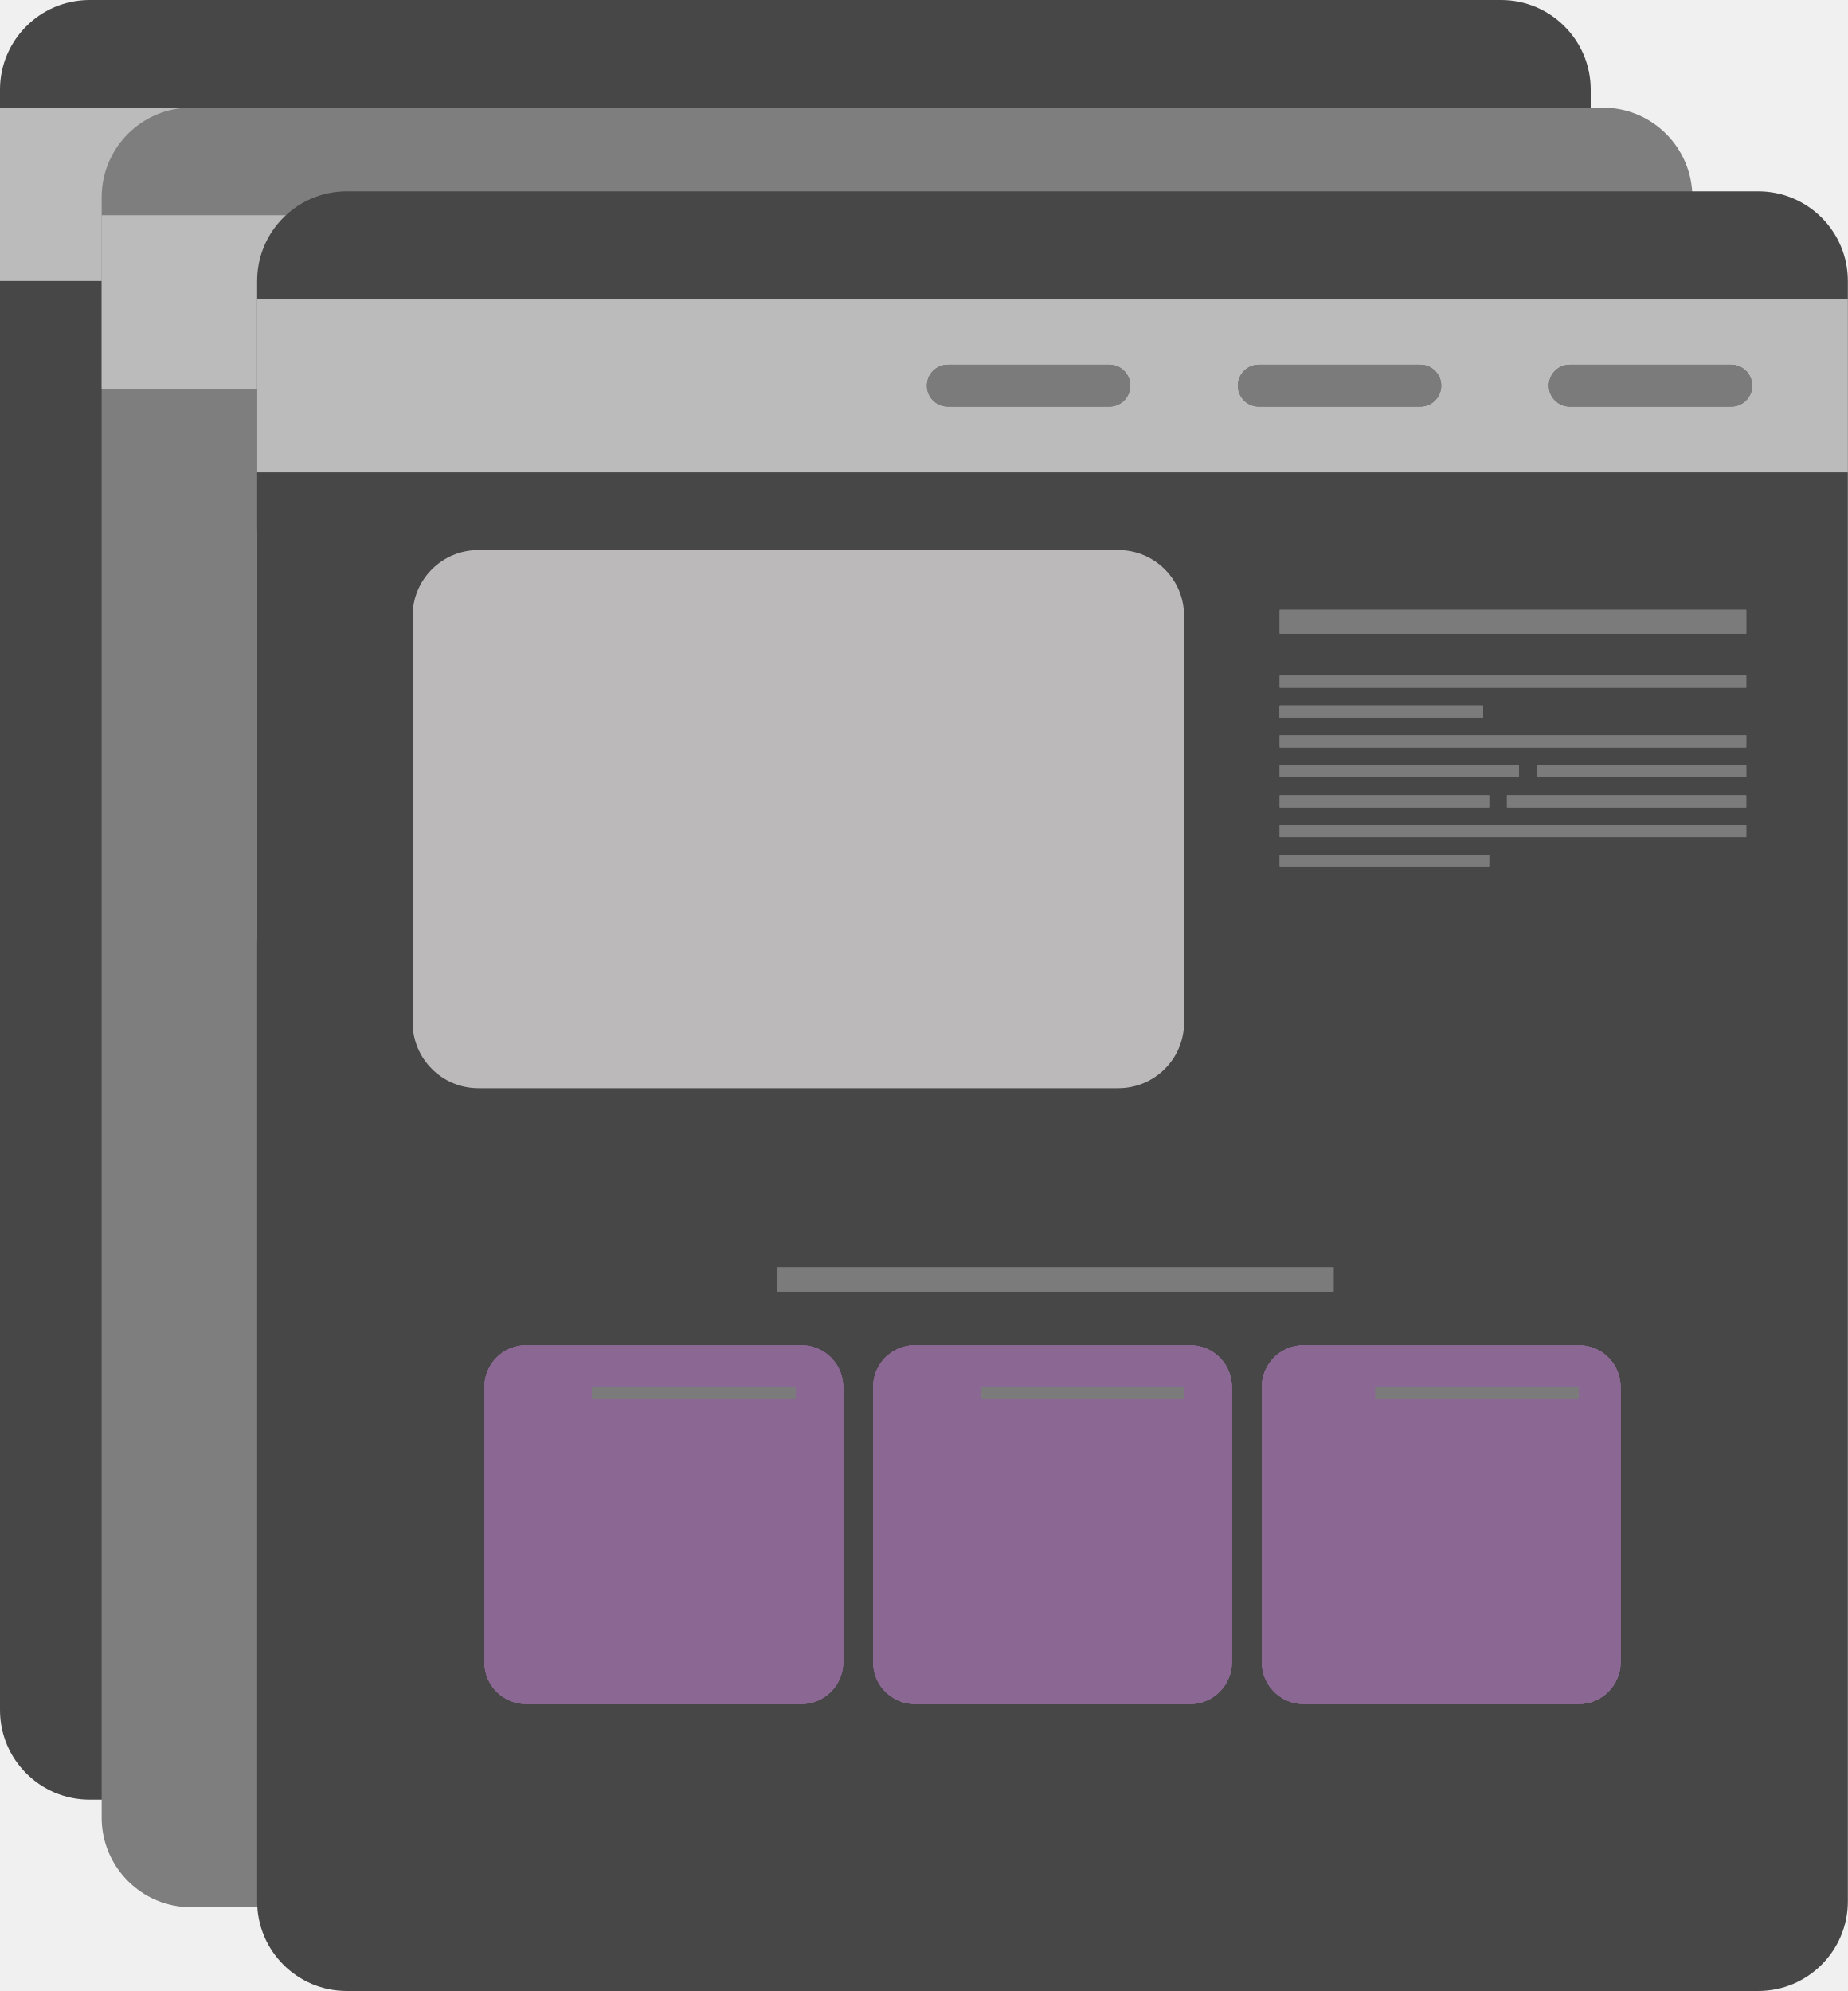
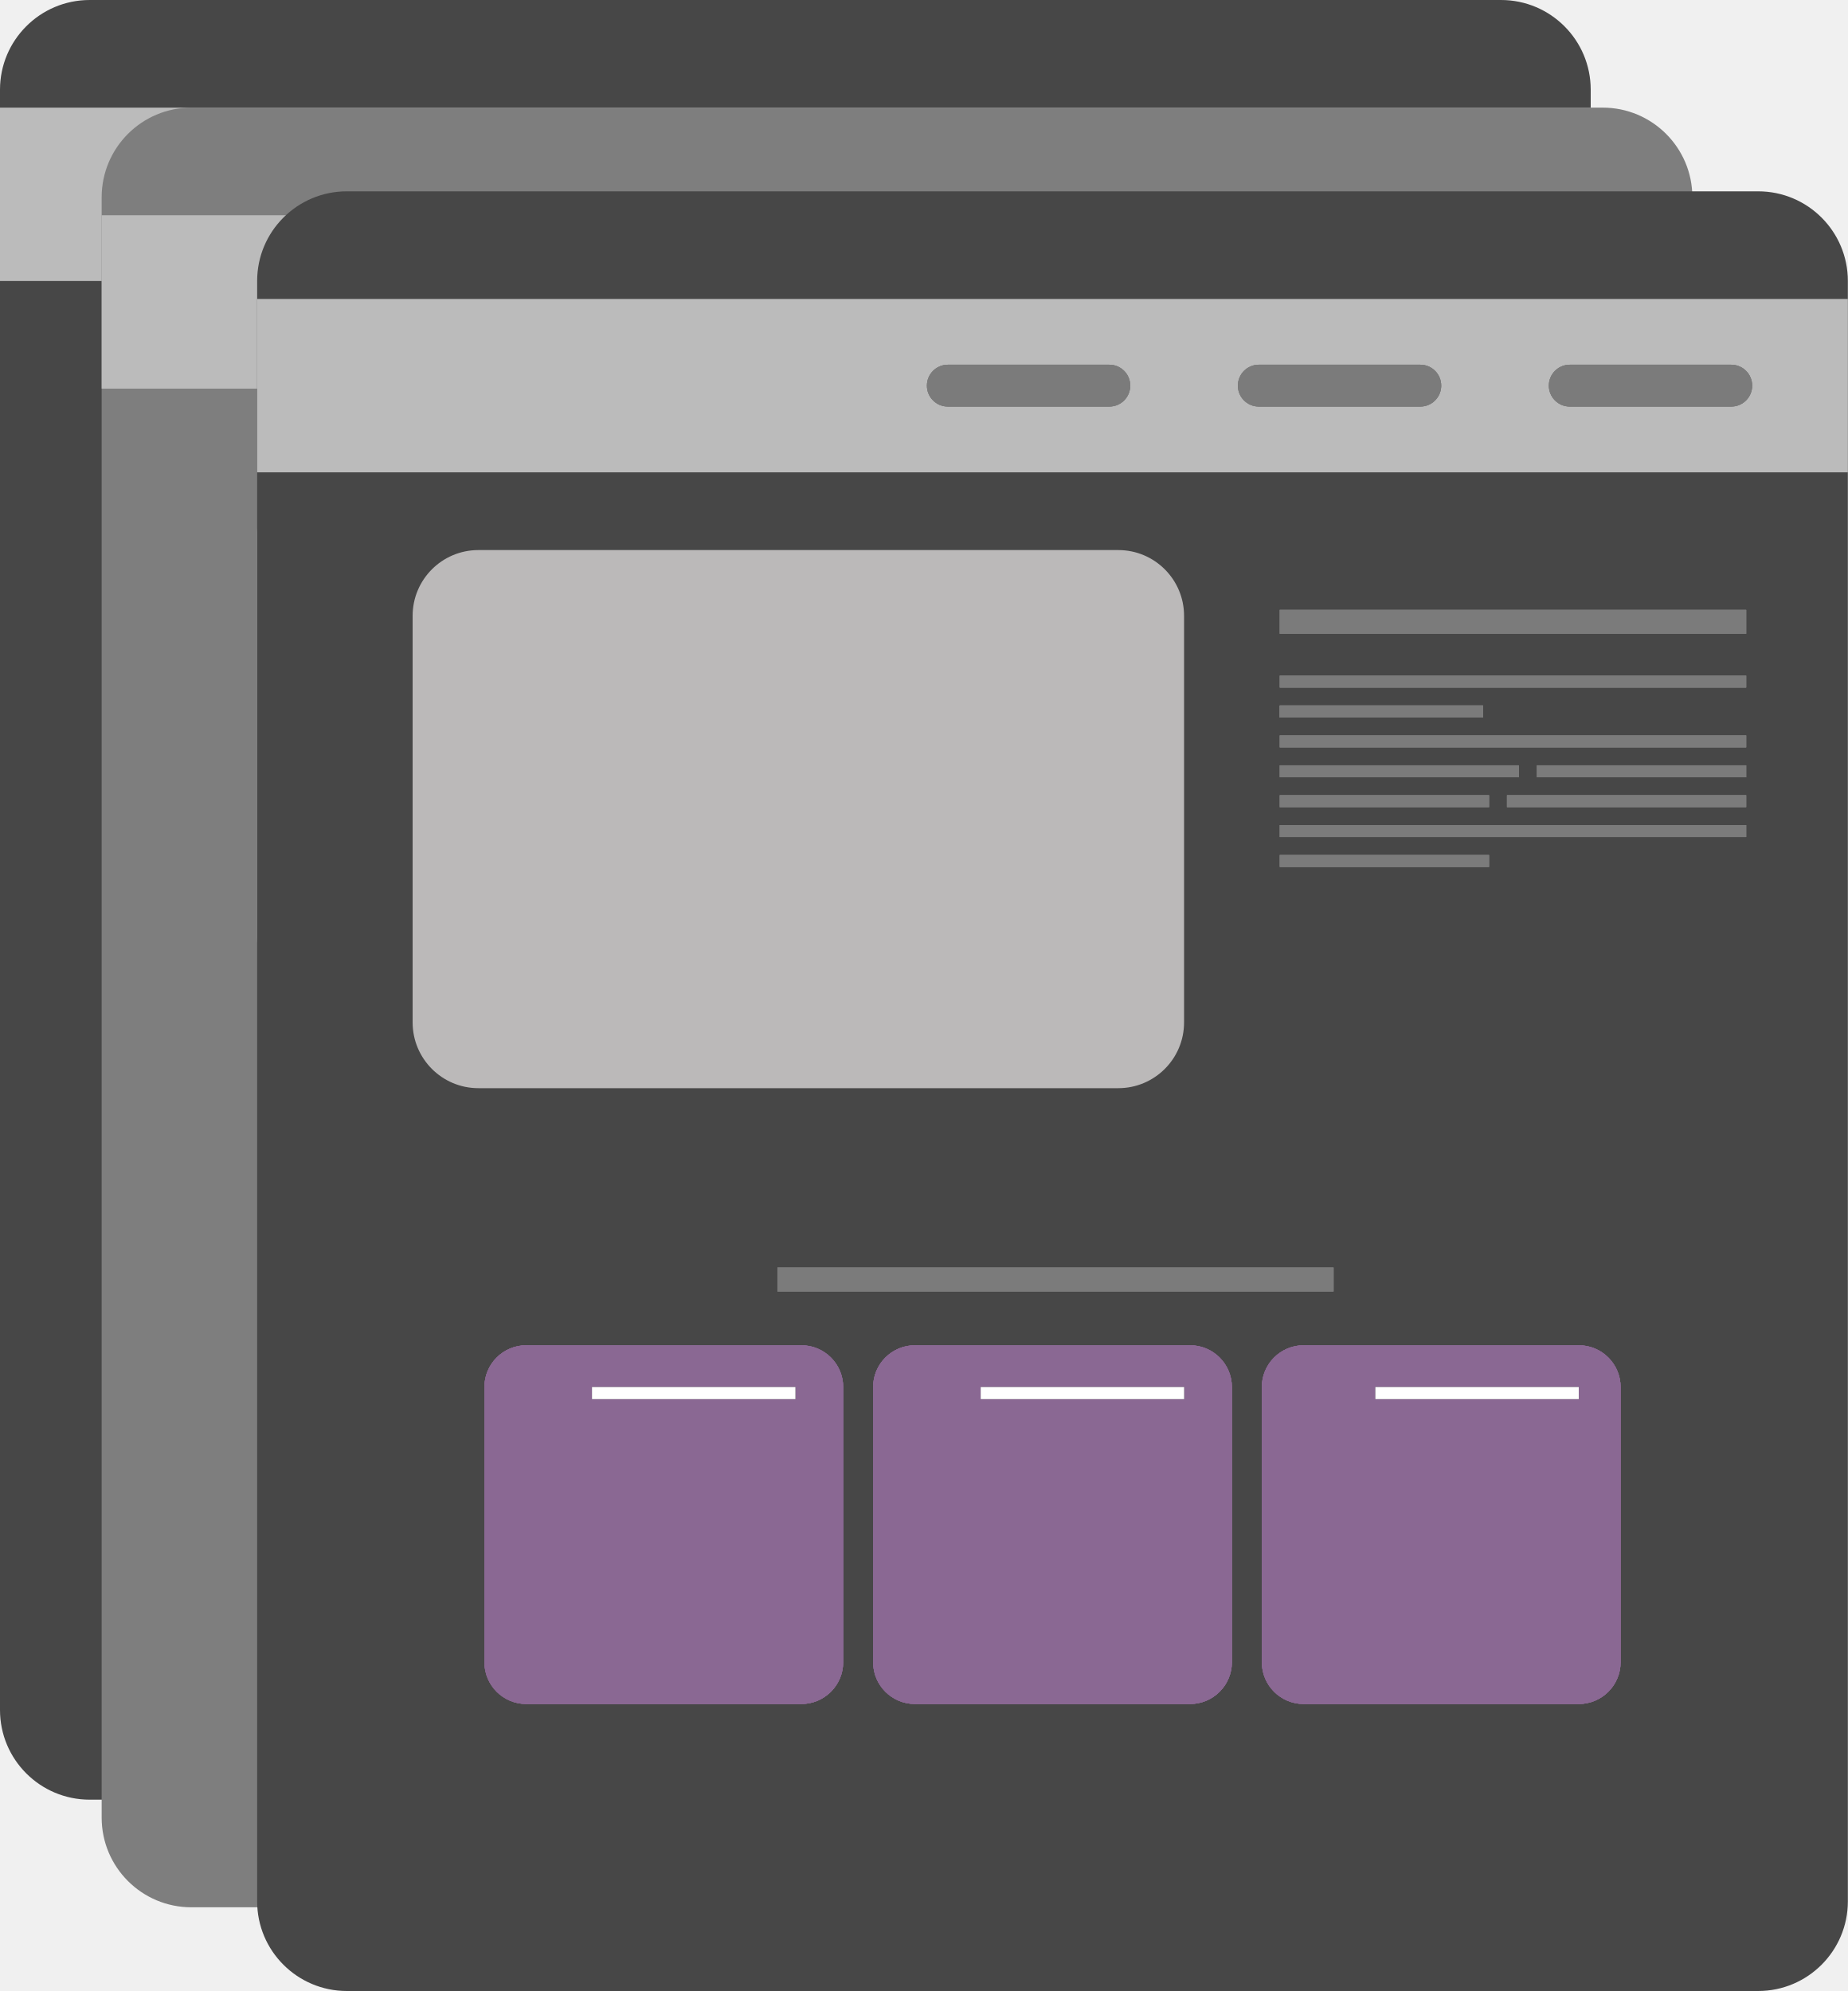
<svg xmlns="http://www.w3.org/2000/svg" width="309" height="333" viewBox="0 0 309 333" fill="none">
  <rect width="266" height="301" rx="15" fill="#474747" />
  <rect y="18" width="266" height="29" fill="#BBBBBB" />
  <rect x="26" y="60" width="129" height="90" rx="11" fill="#BBB9B9" />
  <rect x="38" y="193" width="60" height="60" rx="7" fill="#8A6893" />
  <rect x="38" y="193" width="60" height="60" rx="7" fill="#8A6893" />
  <rect x="38" y="193" width="60" height="60" rx="7" fill="#8A6893" />
  <rect x="38" y="193" width="60" height="60" rx="7" fill="#8A6893" />
  <rect x="103" y="193" width="60" height="60" rx="7" fill="#8A6893" />
  <rect x="103" y="193" width="60" height="60" rx="7" fill="#8A6893" />
  <rect x="103" y="193" width="60" height="60" rx="7" fill="#8A6893" />
  <rect x="103" y="193" width="60" height="60" rx="7" fill="#8A6893" />
  <rect x="168" y="193" width="60" height="60" rx="7" fill="#8A6893" />
  <rect x="168" y="193" width="60" height="60" rx="7" fill="#8A6893" />
  <rect x="168" y="193" width="60" height="60" rx="7" fill="#8A6893" />
  <rect x="168" y="193" width="60" height="60" rx="7" fill="#8A6893" />
  <rect x="171" y="81" width="78" height="2" fill="#7B7B7B" />
  <rect x="171" y="81" width="78" height="2" fill="#7B7B7B" />
  <rect x="171" y="81" width="78" height="2" fill="#7B7B7B" />
  <rect x="171" y="70" width="78" height="4" fill="#7B7B7B" />
  <rect x="171" y="70" width="78" height="4" fill="#7B7B7B" />
  <rect x="171" y="70" width="78" height="4" fill="#7B7B7B" />
  <rect x="171" y="91" width="78" height="2" fill="#7B7B7B" />
  <rect x="171" y="91" width="78" height="2" fill="#7B7B7B" />
  <rect x="171" y="91" width="78" height="2" fill="#7B7B7B" />
  <rect x="171" y="106" width="78" height="2" fill="#7B7B7B" />
  <rect x="171" y="106" width="78" height="2" fill="#7B7B7B" />
  <rect x="171" y="106" width="78" height="2" fill="#7B7B7B" />
  <rect x="171" y="86" width="34" height="2" fill="#7B7B7B" />
  <rect x="171" y="86" width="34" height="2" fill="#7B7B7B" />
  <rect x="171" y="86" width="34" height="2" fill="#7B7B7B" />
  <rect x="171" y="86" width="34" height="2" fill="#7B7B7B" />
  <rect x="171" y="86" width="34" height="2" fill="#7B7B7B" />
  <rect x="171" y="86" width="34" height="2" fill="#7B7B7B" />
  <rect x="216" y="29" width="34" height="7" rx="3.5" fill="#7B7B7B" />
  <rect x="216" y="29" width="34" height="7" rx="3.5" fill="#7B7B7B" />
  <rect x="216" y="29" width="34" height="7" rx="3.5" fill="#7B7B7B" />
  <rect x="164" y="29" width="34" height="7" rx="3.5" fill="#7B7B7B" />
  <rect x="164" y="29" width="34" height="7" rx="3.5" fill="#7B7B7B" />
  <rect x="164" y="29" width="34" height="7" rx="3.5" fill="#7B7B7B" />
  <rect x="112" y="29" width="34" height="7" rx="3.5" fill="#7B7B7B" />
  <rect x="112" y="29" width="34" height="7" rx="3.5" fill="#7B7B7B" />
  <rect x="112" y="29" width="34" height="7" rx="3.5" fill="#7B7B7B" />
  <rect x="214" y="96" width="35" height="2" fill="#7B7B7B" />
  <rect x="214" y="96" width="35" height="2" fill="#7B7B7B" />
  <rect x="214" y="96" width="35" height="2" fill="#7B7B7B" />
  <rect x="171" y="96" width="40" height="2" fill="#7B7B7B" />
  <rect x="171" y="96" width="40" height="2" fill="#7B7B7B" />
  <rect x="171" y="96" width="40" height="2" fill="#7B7B7B" />
  <rect x="209" y="101" width="40" height="2" fill="#7B7B7B" />
  <rect x="209" y="101" width="40" height="2" fill="#7B7B7B" />
  <rect x="209" y="101" width="40" height="2" fill="#7B7B7B" />
  <rect x="171" y="101" width="35" height="2" fill="#7B7B7B" />
  <rect x="171" y="101" width="35" height="2" fill="#7B7B7B" />
  <rect x="171" y="101" width="35" height="2" fill="#7B7B7B" />
  <rect x="171" y="111" width="35" height="2" fill="#7B7B7B" />
  <rect x="171" y="111" width="35" height="2" fill="#7B7B7B" />
  <rect x="171" y="111" width="35" height="2" fill="#7B7B7B" />
  <rect x="187" y="200" width="34" height="2" fill="#7B7B7B" />
  <rect x="187" y="200" width="34" height="2" fill="#7B7B7B" />
  <rect x="187" y="200" width="34" height="2" fill="#7B7B7B" />
  <rect x="121" y="200" width="34" height="2" fill="#7B7B7B" />
  <rect x="121" y="200" width="34" height="2" fill="#7B7B7B" />
  <rect x="121" y="200" width="34" height="2" fill="#7B7B7B" />
  <rect x="56" y="200" width="34" height="2" fill="#7B7B7B" />
  <rect x="56" y="200" width="34" height="2" fill="#7B7B7B" />
  <rect x="56" y="200" width="34" height="2" fill="#7B7B7B" />
  <rect x="87" y="180" width="93" height="4" fill="#7B7B7B" />
  <rect x="87" y="180" width="93" height="4" fill="#7B7B7B" />
  <rect x="87" y="180" width="93" height="4" fill="#7B7B7B" />
  <rect x="17" y="18" width="266" height="301" rx="15" fill="#7E7E7E" />
  <rect x="17" y="36" width="266" height="29" fill="#BBBBBB" />
  <rect x="43" y="78" width="129" height="90" rx="11" fill="#BBB9B9" />
  <rect x="55" y="211" width="60" height="60" rx="7" fill="#8A6893" />
  <rect x="55" y="211" width="60" height="60" rx="7" fill="#8A6893" />
  <rect x="55" y="211" width="60" height="60" rx="7" fill="#8A6893" />
  <rect x="55" y="211" width="60" height="60" rx="7" fill="#8A6893" />
  <rect x="120" y="211" width="60" height="60" rx="7" fill="#8A6893" />
  <rect x="120" y="211" width="60" height="60" rx="7" fill="#8A6893" />
  <rect x="120" y="211" width="60" height="60" rx="7" fill="#8A6893" />
  <rect x="120" y="211" width="60" height="60" rx="7" fill="#8A6893" />
  <rect x="185" y="211" width="60" height="60" rx="7" fill="#8A6893" />
  <rect x="185" y="211" width="60" height="60" rx="7" fill="#8A6893" />
  <rect x="185" y="211" width="60" height="60" rx="7" fill="#8A6893" />
  <rect x="185" y="211" width="60" height="60" rx="7" fill="#8A6893" />
  <rect x="188" y="99" width="78" height="2" fill="#7B7B7B" />
  <rect x="188" y="99" width="78" height="2" fill="#7B7B7B" />
  <rect x="188" y="99" width="78" height="2" fill="#7B7B7B" />
  <rect x="188" y="88" width="78" height="4" fill="#7B7B7B" />
  <rect x="188" y="88" width="78" height="4" fill="#7B7B7B" />
  <rect x="188" y="88" width="78" height="4" fill="#7B7B7B" />
  <rect x="188" y="109" width="78" height="2" fill="#7B7B7B" />
  <rect x="188" y="109" width="78" height="2" fill="#7B7B7B" />
  <rect x="188" y="109" width="78" height="2" fill="#7B7B7B" />
  <rect x="188" y="124" width="78" height="2" fill="#7B7B7B" />
  <rect x="188" y="124" width="78" height="2" fill="#7B7B7B" />
  <rect x="188" y="124" width="78" height="2" fill="#7B7B7B" />
  <rect x="188" y="104" width="34" height="2" fill="#7B7B7B" />
  <rect x="188" y="104" width="34" height="2" fill="#7B7B7B" />
  <rect x="188" y="104" width="34" height="2" fill="#7B7B7B" />
  <rect x="188" y="104" width="34" height="2" fill="#7B7B7B" />
  <rect x="188" y="104" width="34" height="2" fill="#7B7B7B" />
  <rect x="188" y="104" width="34" height="2" fill="#7B7B7B" />
  <rect x="233" y="47" width="34" height="7" rx="3.5" fill="#7B7B7B" />
  <rect x="233" y="47" width="34" height="7" rx="3.5" fill="#7B7B7B" />
  <rect x="233" y="47" width="34" height="7" rx="3.5" fill="#7B7B7B" />
  <rect x="181" y="47" width="34" height="7" rx="3.5" fill="#7B7B7B" />
  <rect x="181" y="47" width="34" height="7" rx="3.5" fill="#7B7B7B" />
  <rect x="181" y="47" width="34" height="7" rx="3.5" fill="#7B7B7B" />
  <rect x="129" y="47" width="34" height="7" rx="3.5" fill="#7B7B7B" />
  <rect x="129" y="47" width="34" height="7" rx="3.5" fill="#7B7B7B" />
  <rect x="129" y="47" width="34" height="7" rx="3.5" fill="#7B7B7B" />
  <rect x="231" y="114" width="35" height="2" fill="#7B7B7B" />
  <rect x="231" y="114" width="35" height="2" fill="#7B7B7B" />
  <rect x="231" y="114" width="35" height="2" fill="#7B7B7B" />
  <rect x="188" y="114" width="40" height="2" fill="#7B7B7B" />
  <rect x="188" y="114" width="40" height="2" fill="#7B7B7B" />
  <rect x="188" y="114" width="40" height="2" fill="#7B7B7B" />
  <rect x="226" y="119" width="40" height="2" fill="#7B7B7B" />
  <rect x="226" y="119" width="40" height="2" fill="#7B7B7B" />
  <rect x="226" y="119" width="40" height="2" fill="#7B7B7B" />
  <rect x="188" y="119" width="35" height="2" fill="#7B7B7B" />
  <rect x="188" y="119" width="35" height="2" fill="#7B7B7B" />
  <rect x="188" y="119" width="35" height="2" fill="#7B7B7B" />
  <rect x="188" y="129" width="35" height="2" fill="#7B7B7B" />
  <rect x="188" y="129" width="35" height="2" fill="#7B7B7B" />
  <rect x="188" y="129" width="35" height="2" fill="#7B7B7B" />
  <rect x="204" y="218" width="34" height="2" fill="#7B7B7B" />
  <rect x="204" y="218" width="34" height="2" fill="#7B7B7B" />
  <rect x="204" y="218" width="34" height="2" fill="#7B7B7B" />
  <rect x="138" y="218" width="34" height="2" fill="#7B7B7B" />
  <rect x="138" y="218" width="34" height="2" fill="#7B7B7B" />
  <rect x="138" y="218" width="34" height="2" fill="#7B7B7B" />
  <rect x="73" y="218" width="34" height="2" fill="#7B7B7B" />
  <rect x="73" y="218" width="34" height="2" fill="#7B7B7B" />
  <rect x="73" y="218" width="34" height="2" fill="#7B7B7B" />
  <rect x="104" y="198" width="93" height="4" fill="#7B7B7B" />
  <rect x="104" y="198" width="93" height="4" fill="#7B7B7B" />
  <rect x="104" y="198" width="93" height="4" fill="#7B7B7B" />
  <rect x="43" y="32" width="266" height="301" rx="15" fill="#474747" />
  <rect x="43" y="50" width="266" height="29" fill="#BBBBBB" />
  <rect x="69" y="92" width="129" height="90" rx="11" fill="#BBB9B9" />
  <rect x="81" y="225" width="60" height="60" rx="7" fill="#8A6893" />
  <rect x="81" y="225" width="60" height="60" rx="7" fill="#8A6893" />
  <rect x="81" y="225" width="60" height="60" rx="7" fill="#8A6893" />
  <rect x="81" y="225" width="60" height="60" rx="7" fill="#8A6893" />
  <rect x="146" y="225" width="60" height="60" rx="7" fill="#8A6893" />
  <rect x="146" y="225" width="60" height="60" rx="7" fill="#8A6893" />
  <rect x="146" y="225" width="60" height="60" rx="7" fill="#8A6893" />
  <rect x="146" y="225" width="60" height="60" rx="7" fill="#8A6893" />
  <rect x="211" y="225" width="60" height="60" rx="7" fill="#8A6893" />
  <rect x="211" y="225" width="60" height="60" rx="7" fill="#8A6893" />
  <rect x="211" y="225" width="60" height="60" rx="7" fill="#8A6893" />
  <rect x="211" y="225" width="60" height="60" rx="7" fill="#8A6893" />
  <rect x="214" y="113" width="78" height="2" fill="#7B7B7B" />
  <rect x="214" y="113" width="78" height="2" fill="#7B7B7B" />
  <rect x="214" y="113" width="78" height="2" fill="#7B7B7B" />
  <rect x="214" y="102" width="78" height="4" fill="#7B7B7B" />
  <rect x="214" y="102" width="78" height="4" fill="#7B7B7B" />
  <rect x="214" y="102" width="78" height="4" fill="#7B7B7B" />
  <rect x="214" y="123" width="78" height="2" fill="#7B7B7B" />
  <rect x="214" y="123" width="78" height="2" fill="#7B7B7B" />
  <rect x="214" y="123" width="78" height="2" fill="#7B7B7B" />
  <rect x="214" y="138" width="78" height="2" fill="#7B7B7B" />
  <rect x="214" y="138" width="78" height="2" fill="#7B7B7B" />
  <rect x="214" y="138" width="78" height="2" fill="#7B7B7B" />
  <rect x="214" y="118" width="34" height="2" fill="#7B7B7B" />
  <rect x="214" y="118" width="34" height="2" fill="#7B7B7B" />
  <rect x="214" y="118" width="34" height="2" fill="#7B7B7B" />
  <rect x="214" y="118" width="34" height="2" fill="#7B7B7B" />
  <rect x="214" y="118" width="34" height="2" fill="#7B7B7B" />
  <rect x="214" y="118" width="34" height="2" fill="#7B7B7B" />
  <rect x="259" y="61" width="34" height="7" rx="3.5" fill="#7B7B7B" />
  <rect x="259" y="61" width="34" height="7" rx="3.5" fill="#7B7B7B" />
  <rect x="259" y="61" width="34" height="7" rx="3.5" fill="#7B7B7B" />
  <rect x="207" y="61" width="34" height="7" rx="3.5" fill="#7B7B7B" />
  <rect x="207" y="61" width="34" height="7" rx="3.5" fill="#7B7B7B" />
  <rect x="207" y="61" width="34" height="7" rx="3.5" fill="#7B7B7B" />
  <rect x="155" y="61" width="34" height="7" rx="3.5" fill="#7B7B7B" />
  <rect x="155" y="61" width="34" height="7" rx="3.5" fill="#7B7B7B" />
  <rect x="155" y="61" width="34" height="7" rx="3.5" fill="#7B7B7B" />
  <rect x="257" y="128" width="35" height="2" fill="#7B7B7B" />
  <rect x="257" y="128" width="35" height="2" fill="#7B7B7B" />
  <rect x="257" y="128" width="35" height="2" fill="#7B7B7B" />
  <rect x="214" y="128" width="40" height="2" fill="#7B7B7B" />
  <rect x="214" y="128" width="40" height="2" fill="#7B7B7B" />
  <rect x="214" y="128" width="40" height="2" fill="#7B7B7B" />
  <rect x="252" y="133" width="40" height="2" fill="#7B7B7B" />
  <rect x="252" y="133" width="40" height="2" fill="#7B7B7B" />
  <rect x="252" y="133" width="40" height="2" fill="#7B7B7B" />
  <rect x="214" y="133" width="35" height="2" fill="#7B7B7B" />
  <rect x="214" y="133" width="35" height="2" fill="#7B7B7B" />
  <rect x="214" y="133" width="35" height="2" fill="#7B7B7B" />
  <rect x="214" y="143" width="35" height="2" fill="#7B7B7B" />
  <rect x="214" y="143" width="35" height="2" fill="#7B7B7B" />
  <rect x="214" y="143" width="35" height="2" fill="#7B7B7B" />
  <rect x="230" y="232" width="34" height="2" fill="#7B7B7B" />
  <rect x="230" y="232" width="34" height="2" fill="#7B7B7B" />
-   <rect x="230" y="232" width="34" height="2" fill="#7B7B7B" />
+   <rect x="230" y="232" width="34" height="2" fill="white" />
  <rect x="164" y="232" width="34" height="2" fill="#7B7B7B" />
  <rect x="164" y="232" width="34" height="2" fill="#7B7B7B" />
-   <rect x="164" y="232" width="34" height="2" fill="#7B7B7B" />
+   <rect x="164" y="232" width="34" height="2" fill="white" />
  <rect x="99" y="232" width="34" height="2" fill="#7B7B7B" />
  <rect x="99" y="232" width="34" height="2" fill="#7B7B7B" />
-   <rect x="99" y="232" width="34" height="2" fill="#7B7B7B" />
+   <rect x="99" y="232" width="34" height="2" fill="white" />
  <rect x="130" y="212" width="93" height="4" fill="#7B7B7B" />
  <rect x="130" y="212" width="93" height="4" fill="#7B7B7B" />
  <rect x="130" y="212" width="93" height="4" fill="#7B7B7B" />
</svg>
